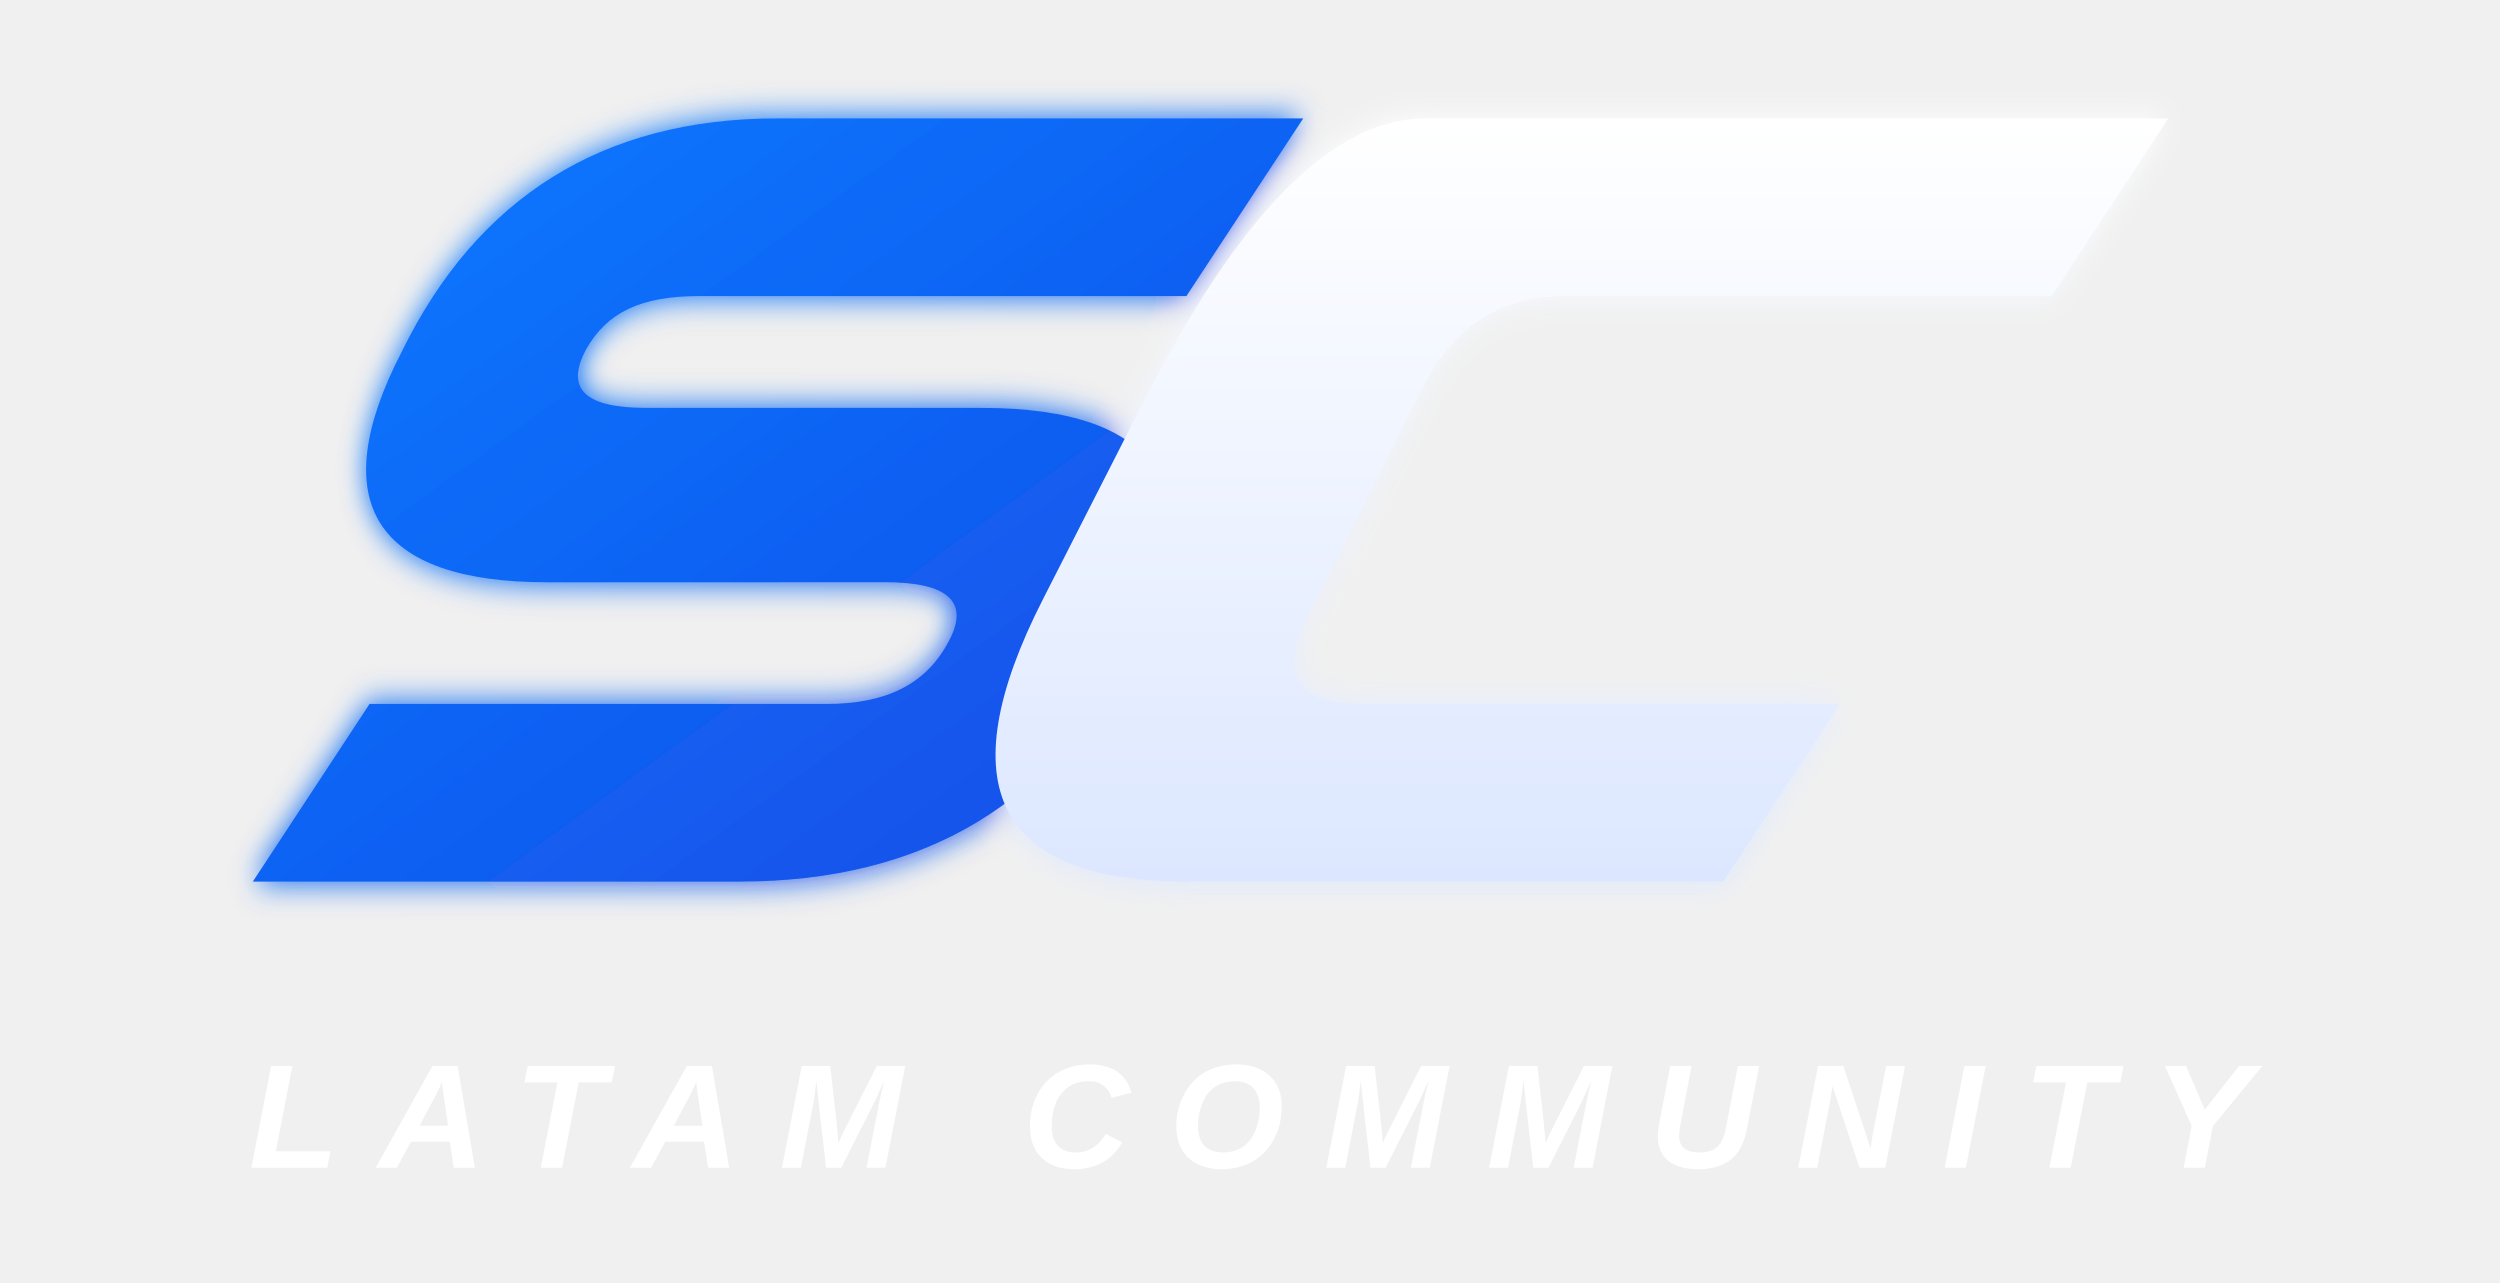
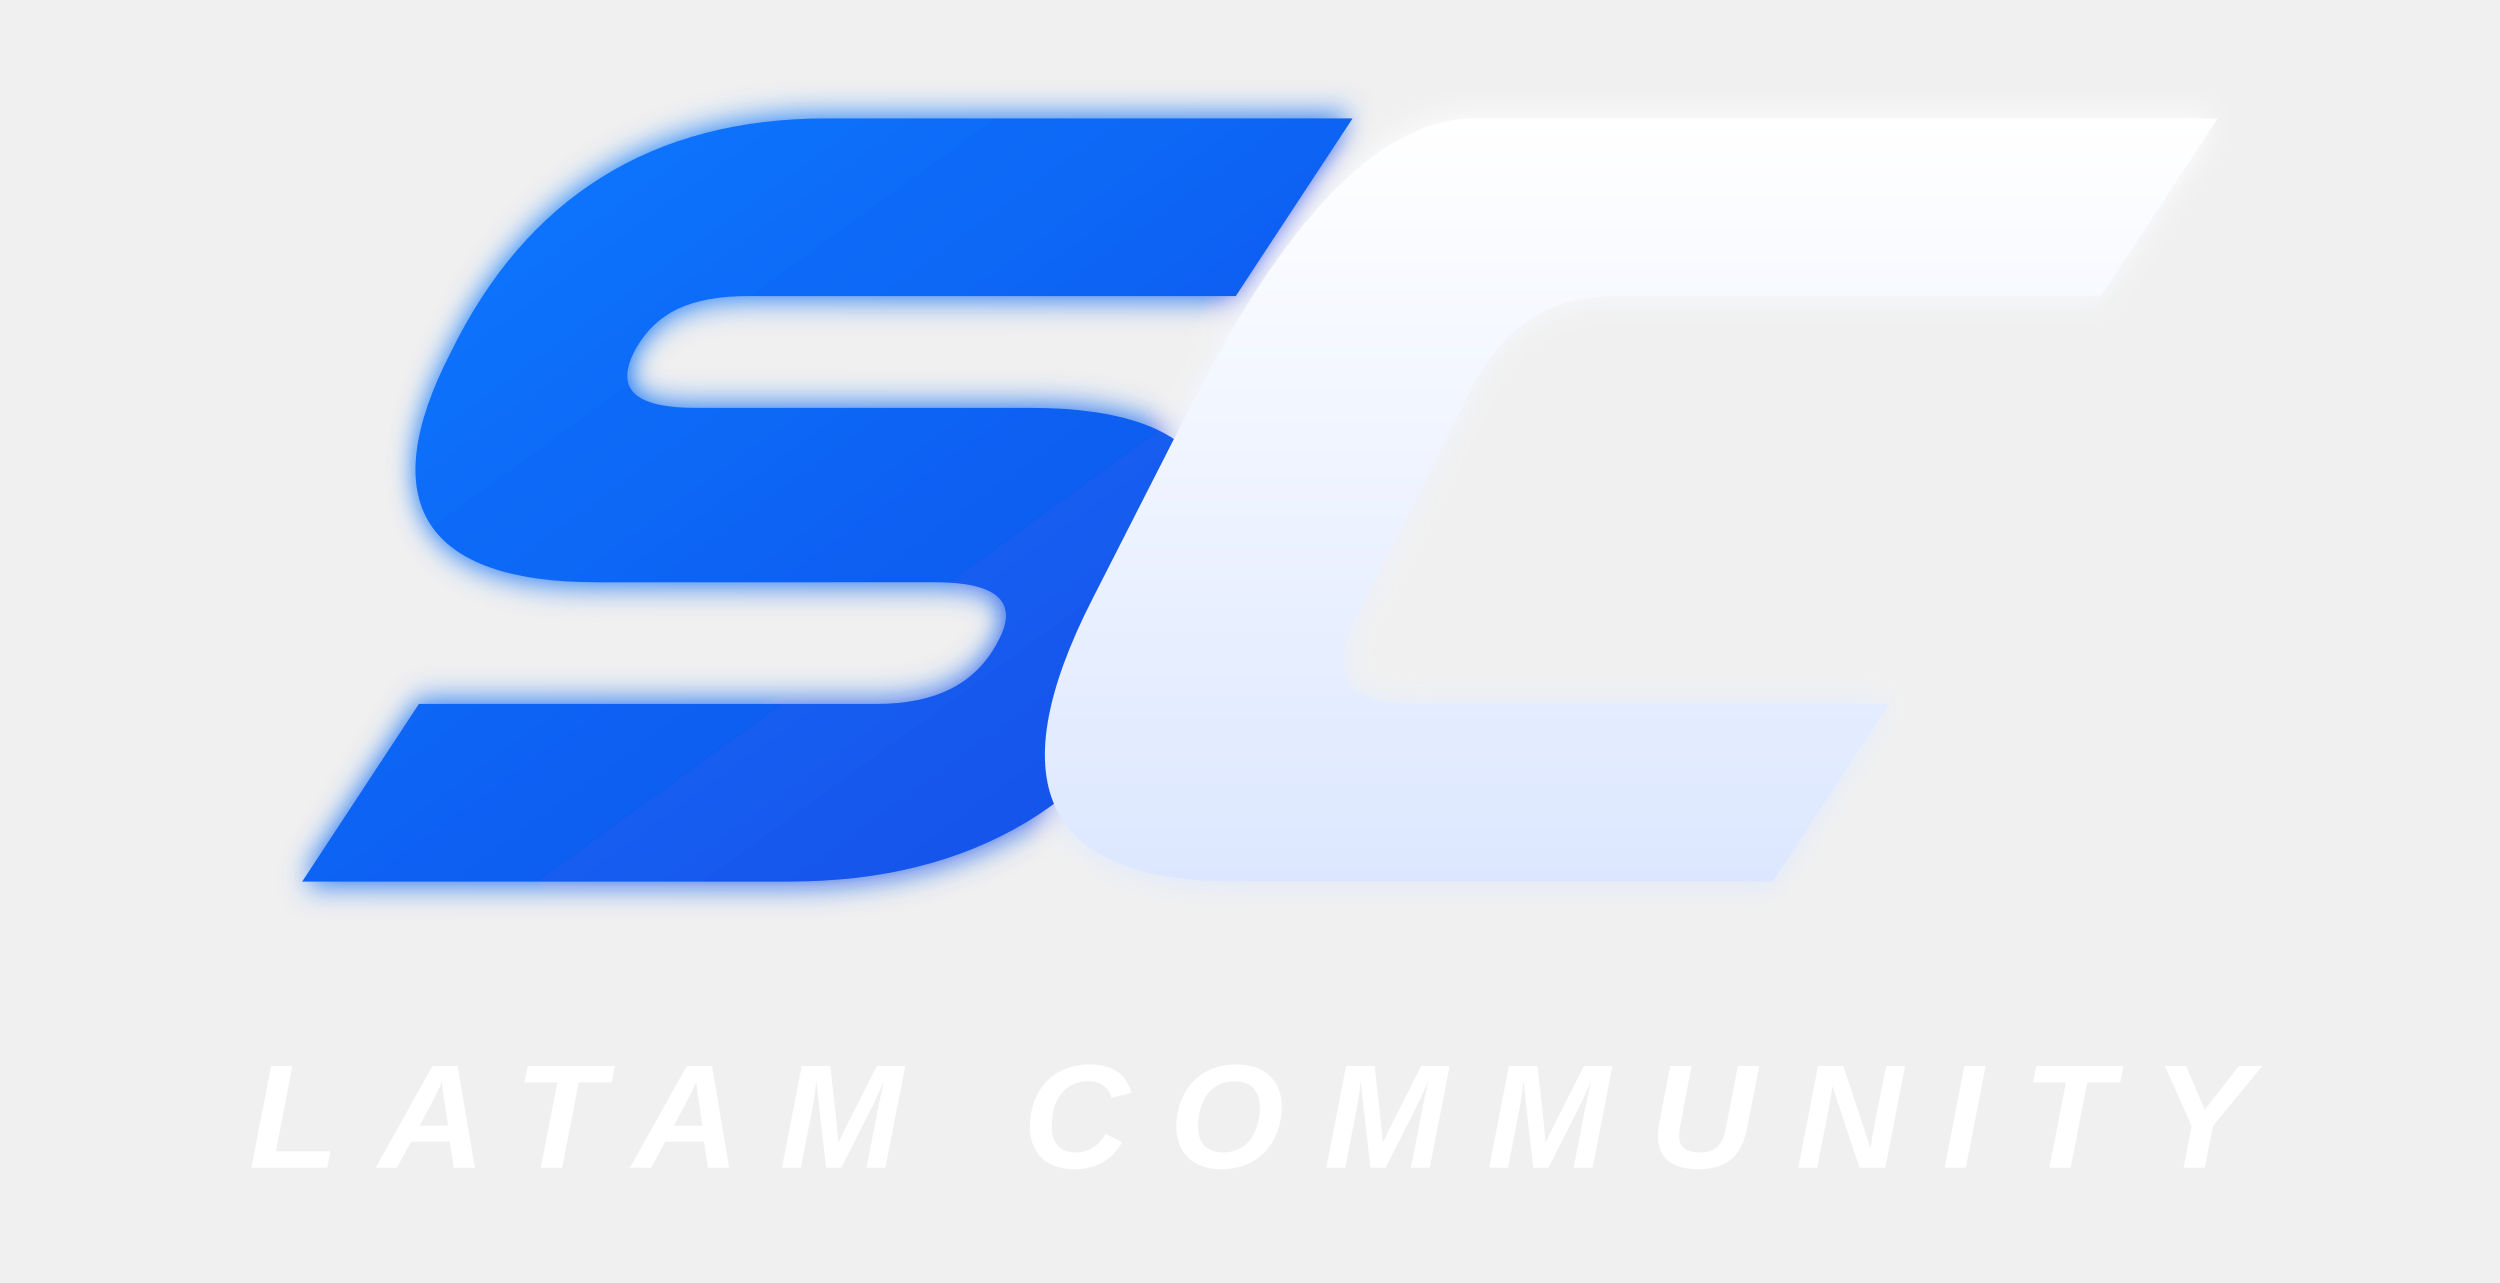
<svg xmlns="http://www.w3.org/2000/svg" viewBox="0 0 760 390" role="img" aria-label="SC LATAM COMMUNITY">
  <defs>
    <linearGradient id="blue" x1="0" y1="0" x2="1" y2="1">
      <stop stop-color="#0878ff" />
      <stop offset="1" stop-color="#174ee8" />
    </linearGradient>
    <linearGradient id="white" x1="0" y1="0" x2="0" y2="1">
      <stop stop-color="#fff" />
      <stop offset="1" stop-color="#dce7ff" />
    </linearGradient>
    <filter id="glow" x="-20%" y="-20%" width="140%" height="140%">
      <feGaussianBlur stdDeviation="5" result="b" />
      <feMerge>
        <feMergeNode in="b" />
        <feMergeNode in="SourceGraphic" />
      </feMerge>
    </filter>
  </defs>
-   <g transform="translate(130 18) skewX(-12)" filter="url(#glow)">
+   <g transform="translate(145 18) skewX(-12)" filter="url(#glow)">
    <path fill="url(#blue)" d="M20 18h250l-24 54H98c-18 0-27 5-31 16-4 12 3 18 22 18h102c54 0 76 25 62 72-14 48-49 72-105 72H0l24-54h139c18 0 29-6 33-19 4-12-4-18-23-18H70c-52 0-73-24-59-70C24 42 57 18 110 18z" />
    <path fill="url(#white)" d="M307 18h226l-24 54H362c-20 0-32 8-38 27l-20 68c-6 20 1 29 22 29h145l-24 54H284c-58 0-79-29-62-86l19-64c17-55 39-82 66-82z" />
  </g>
  <g fill="#fff" font-family="Arial Black,Arial,sans-serif" font-weight="900" font-style="italic" text-anchor="middle">
    <text x="380" y="355" font-size="45" letter-spacing="12">LATAM COMMUNITY</text>
  </g>
</svg>
